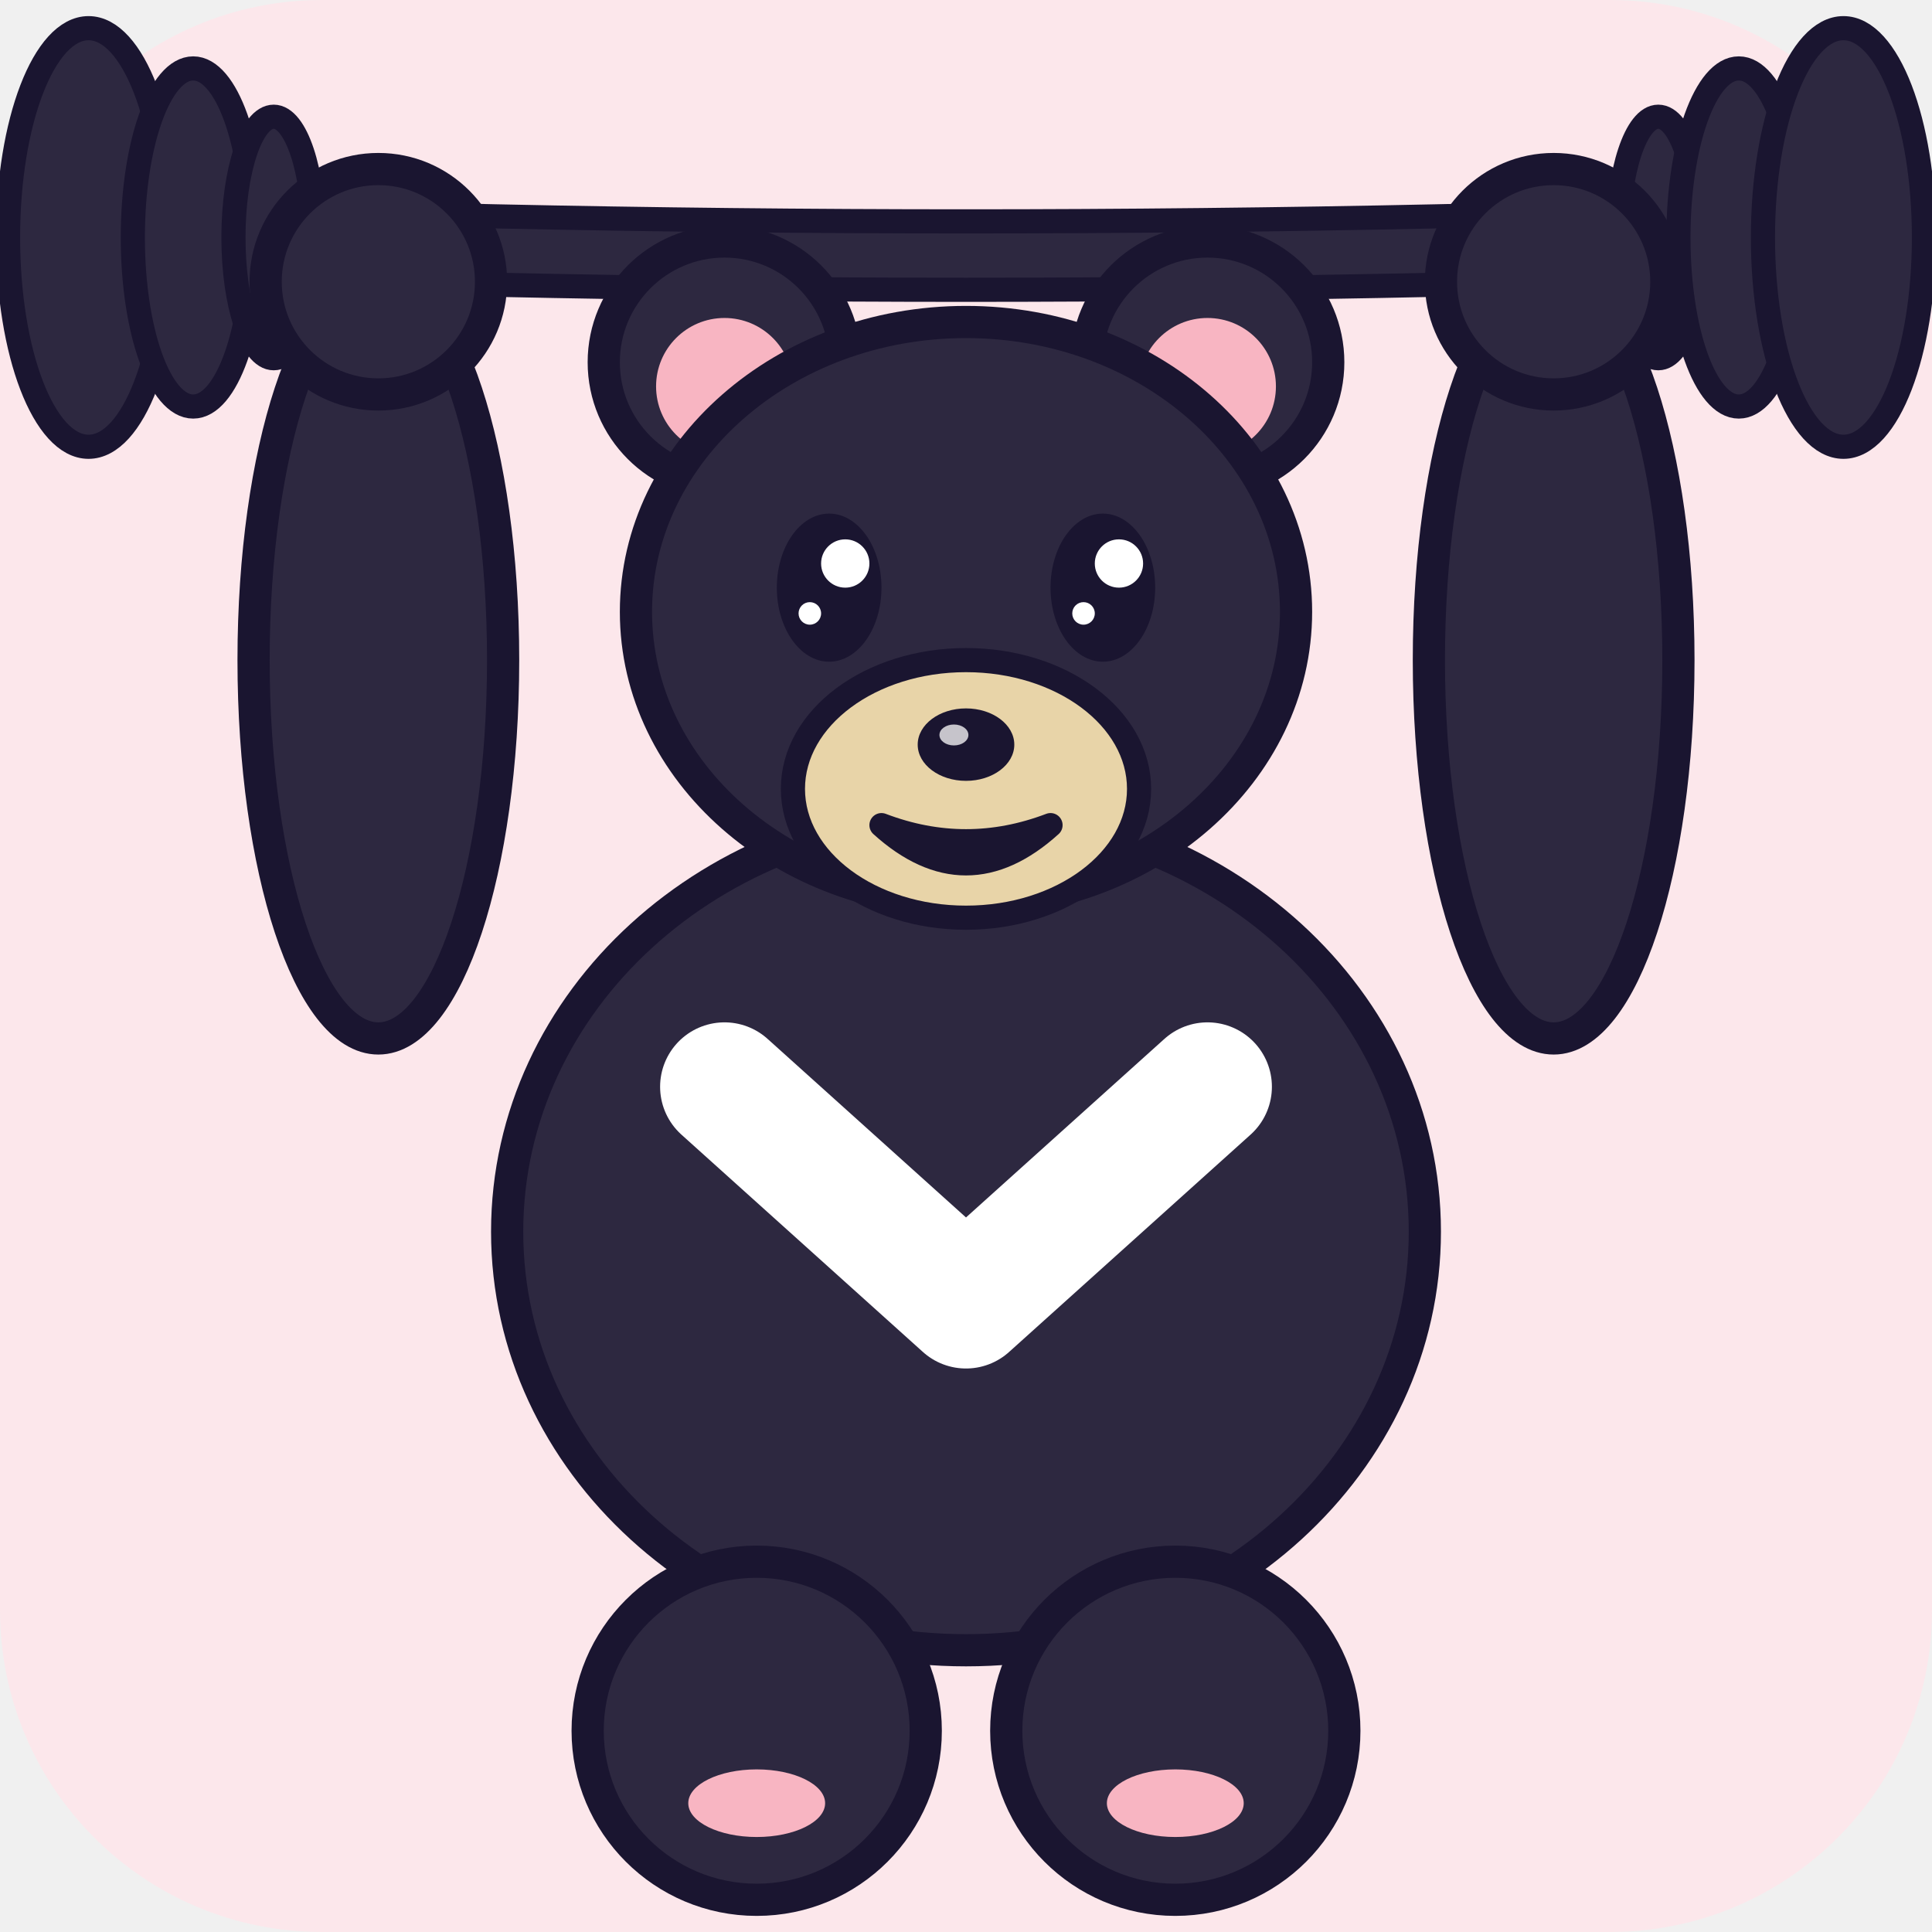
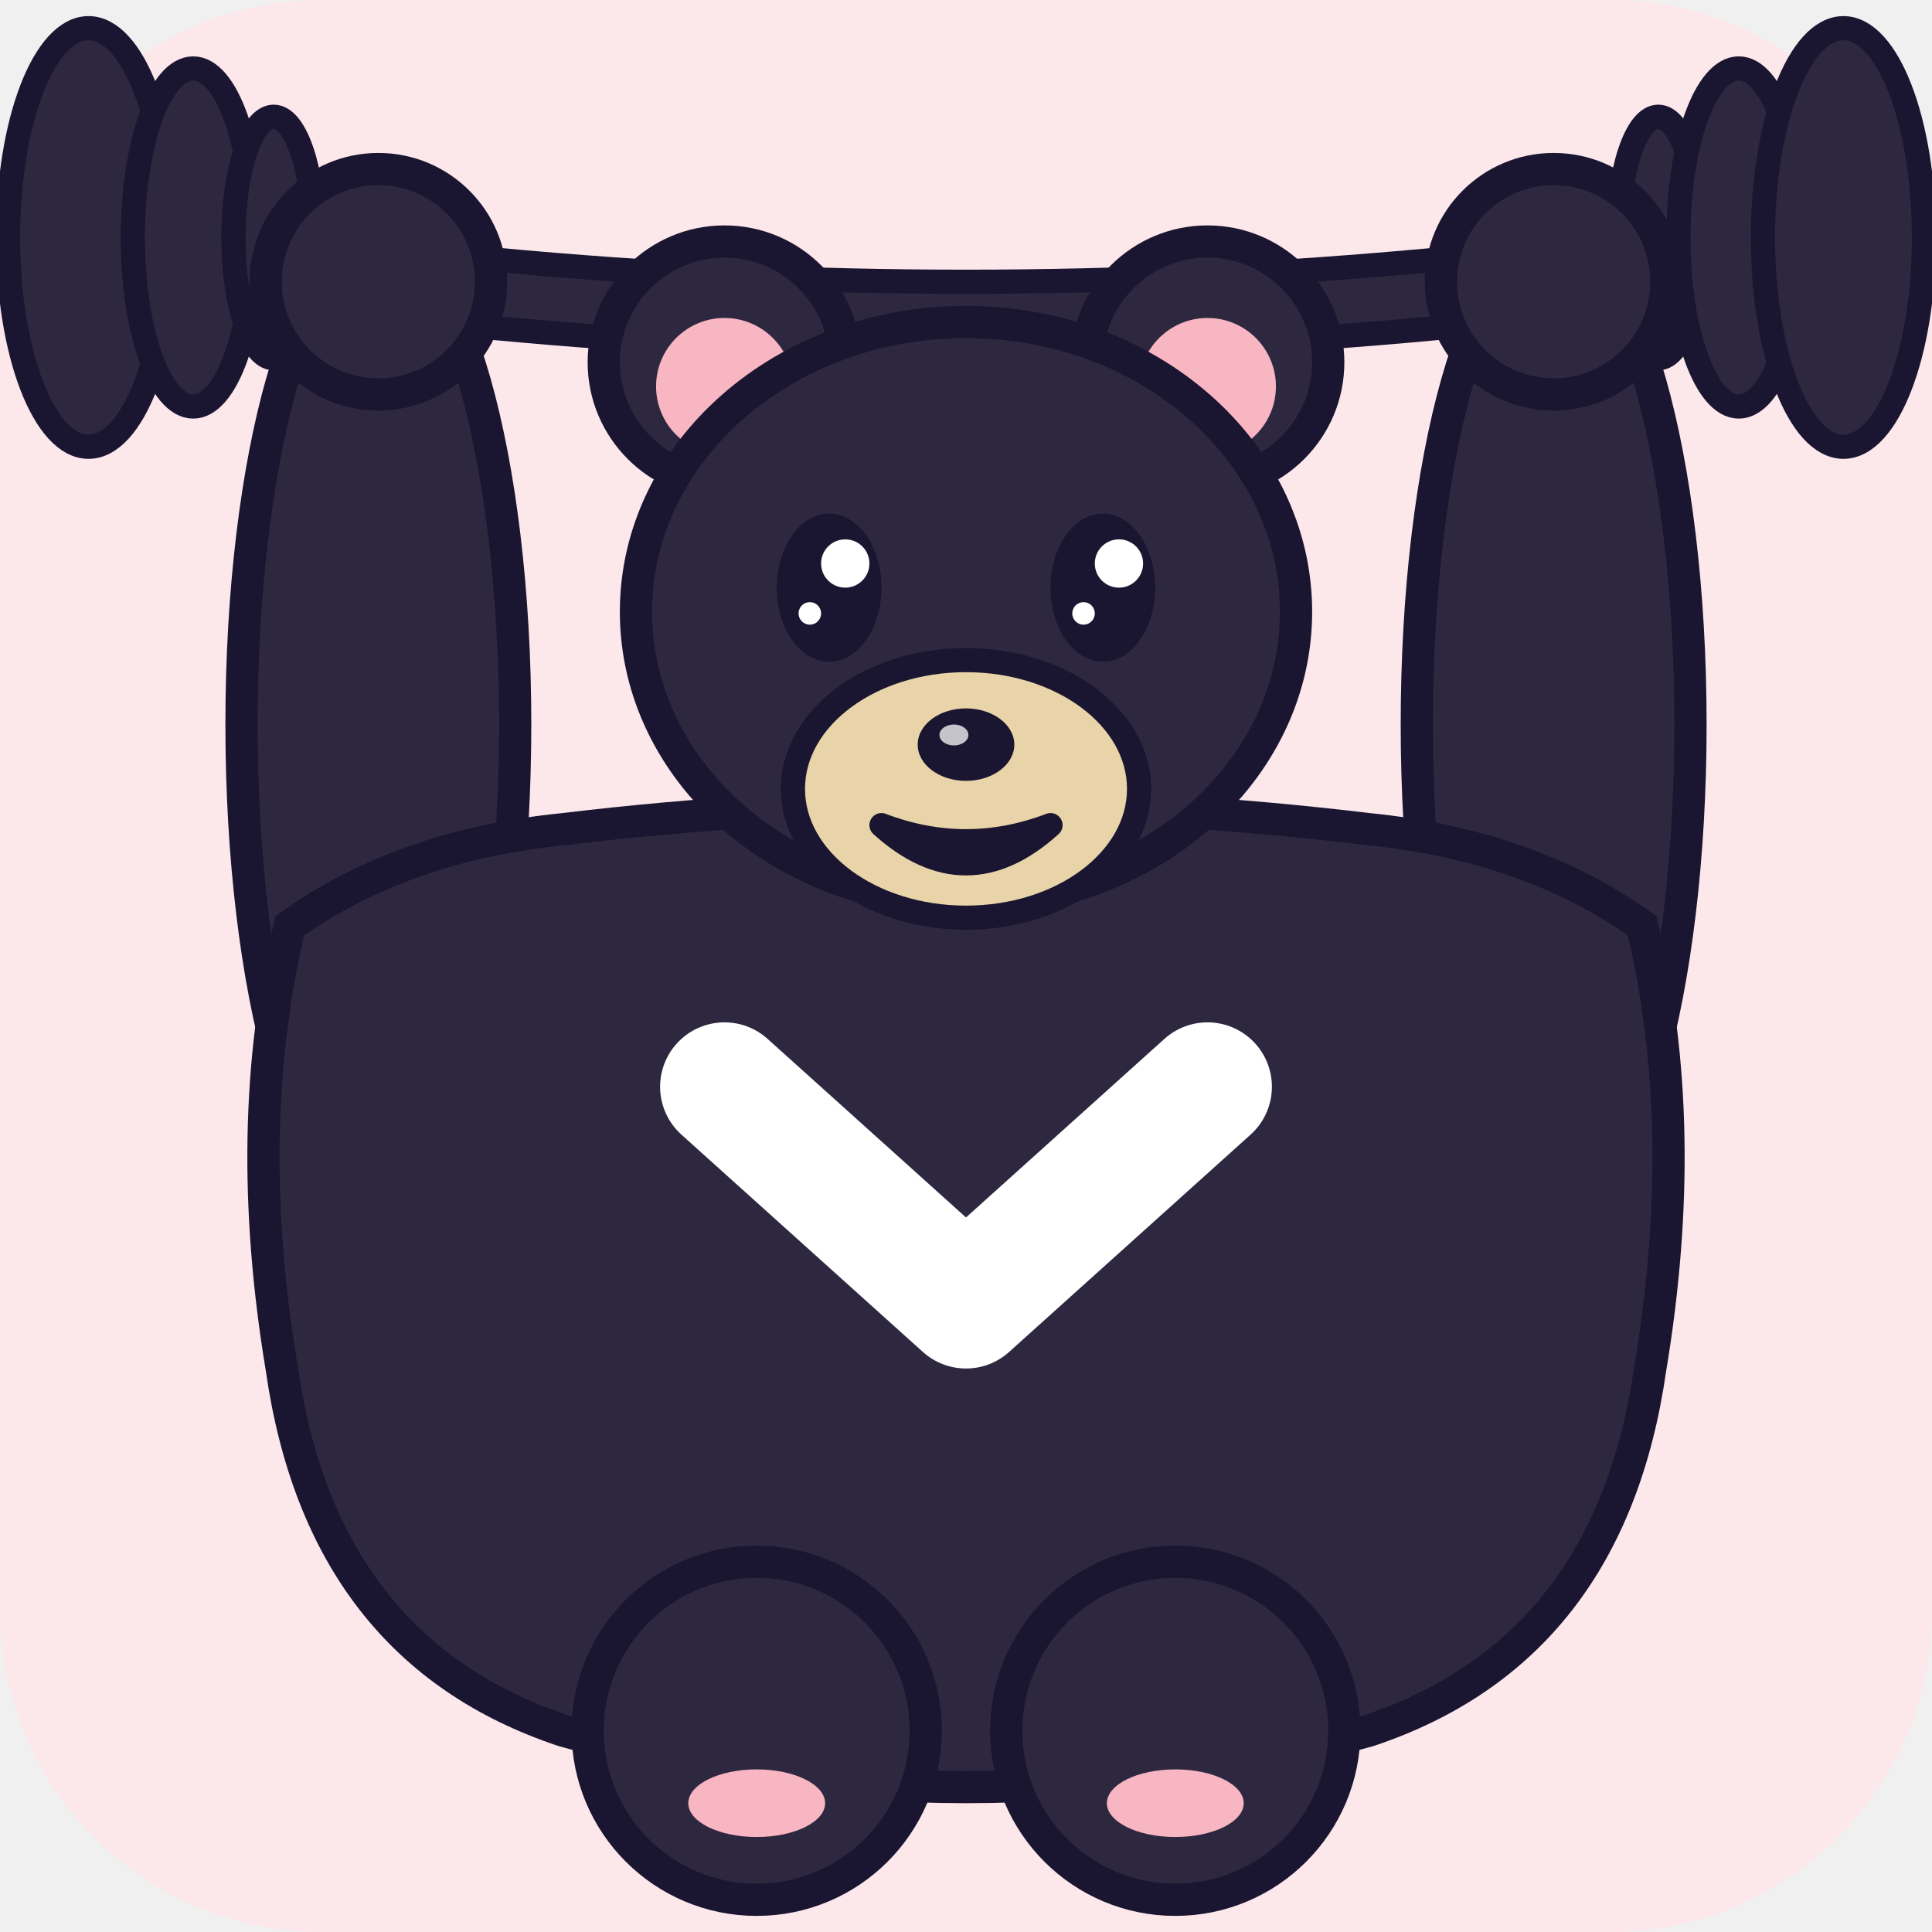
<svg xmlns="http://www.w3.org/2000/svg" width="32" height="32" viewBox="0 0 24 24">
  <rect width="24" height="24" fill="#fce7eb" rx="4" />
-   <path d="M 0.3 2.5 Q 12 3.0 23.7 2.5 L 23.7 3.35 Q 12 3.85 0.3 3.35 Z" fill="#2d2840" stroke="#1a1530" stroke-width="0.3" />
+   <path d="M 0.3 2.4 Q 12 4.6 23.7 2.4 L 23.7 3.25 Q 12 5.45 0.3 3.25 Z" fill="#2d2840" stroke="#1a1530" stroke-width="0.3" />
  <ellipse cx="1.1" cy="2.95" rx="1.0" ry="2.6" fill="#2d2840" stroke="#1a1530" stroke-width="0.3" />
  <ellipse cx="2.4" cy="2.95" rx="0.75" ry="2.1" fill="#2d2840" stroke="#1a1530" stroke-width="0.3" />
  <ellipse cx="3.4" cy="2.95" rx="0.5" ry="1.5" fill="#2d2840" stroke="#1a1530" stroke-width="0.3" />
  <ellipse cx="20.6" cy="2.95" rx="0.5" ry="1.5" fill="#2d2840" stroke="#1a1530" stroke-width="0.3" />
  <ellipse cx="21.6" cy="2.95" rx="0.75" ry="2.1" fill="#2d2840" stroke="#1a1530" stroke-width="0.3" />
  <ellipse cx="22.9" cy="2.95" rx="1.0" ry="2.6" fill="#2d2840" stroke="#1a1530" stroke-width="0.3" />
-   <ellipse cx="4.7" cy="8.2" rx="1.55" ry="4.7" fill="#2d2840" stroke="#1a1530" stroke-width="0.4" />
-   <ellipse cx="19.3" cy="8.2" rx="1.55" ry="4.7" fill="#2d2840" stroke="#1a1530" stroke-width="0.4" />
+   <ellipse cx="4.7" cy="9" rx="1.7" ry="6" fill="#2d2840" stroke="#1a1530" stroke-width="0.4" />
+   <ellipse cx="19.3" cy="9" rx="1.7" ry="6" fill="#2d2840" stroke="#1a1530" stroke-width="0.4" />
  <circle cx="4.7" cy="3.5" r="1.4" fill="#2d2840" stroke="#1a1530" stroke-width="0.4" />
  <circle cx="19.3" cy="3.5" r="1.4" fill="#2d2840" stroke="#1a1530" stroke-width="0.4" />
  <circle cx="9" cy="4.5" r="1.5" fill="#2d2840" stroke="#1a1530" stroke-width="0.4" />
  <circle cx="15" cy="4.5" r="1.5" fill="#2d2840" stroke="#1a1530" stroke-width="0.4" />
  <circle cx="9" cy="4.8" r="0.85" fill="#f8b5c2" />
  <circle cx="15" cy="4.8" r="0.85" fill="#f8b5c2" />
-   <ellipse cx="12" cy="15.3" rx="5.7" ry="5.2" fill="#2d2840" stroke="#1a1530" stroke-width="0.4" />
+   <path d="M 3.6 11.5 Q 3 14 3.5 17 Q 4 20.5 7 21.5 Q 9.5 22.2 12 22.2 Q 14.5 22.2 17 21.5 Q 20 20.5 20.5 17 Q 21 14 20.4 11.5 Q 19 10.5 17 10.3 Q 14.5 10 12 10 Q 9.5 10 7 10.3 Q 5 10.5 3.6 11.5 Z" fill="#2d2840" stroke="#1a1530" stroke-width="0.4" />
  <ellipse cx="9.4" cy="21.5" rx="2.1" ry="2.1" fill="#2d2840" stroke="#1a1530" stroke-width="0.4" />
  <ellipse cx="14.6" cy="21.5" rx="2.1" ry="2.1" fill="#2d2840" stroke="#1a1530" stroke-width="0.4" />
  <ellipse cx="9.4" cy="22.4" rx="0.85" ry="0.42" fill="#f8b5c2" />
  <ellipse cx="14.6" cy="22.4" rx="0.85" ry="0.42" fill="#f8b5c2" />
  <ellipse cx="12" cy="7.6" rx="4.1" ry="3.6" fill="#2d2840" stroke="#1a1530" stroke-width="0.4" />
  <ellipse cx="12" cy="9.8" rx="2.15" ry="1.6" fill="#e8d4a8" stroke="#1a1530" stroke-width="0.3" />
  <ellipse cx="10.3" cy="7.3" rx="0.65" ry="0.92" fill="#1a1530" />
  <ellipse cx="13.7" cy="7.3" rx="0.65" ry="0.92" fill="#1a1530" />
  <circle cx="10.5" cy="7" r="0.3" fill="#fff" />
  <circle cx="13.9" cy="7" r="0.3" fill="#fff" />
  <circle cx="10.06" cy="7.62" r="0.14" fill="#fff" />
  <circle cx="13.46" cy="7.62" r="0.14" fill="#fff" />
  <ellipse cx="12" cy="9.25" rx="0.6" ry="0.45" fill="#1a1530" />
  <ellipse cx="11.85" cy="9.13" rx="0.18" ry="0.13" fill="#fff" opacity="0.75" />
  <path d="M 10.95 10.25 Q 12 11.2 13.05 10.25 Q 12 10.65 10.95 10.25 Z" fill="#f87171" stroke="#1a1530" stroke-width="0.3" stroke-linecap="round" stroke-linejoin="round" />
  <path d="M 9 13.5 L 12 16.2 L 15 13.5" stroke="#fff" stroke-width="1.6" stroke-linecap="round" stroke-linejoin="round" fill="none" />
</svg>
